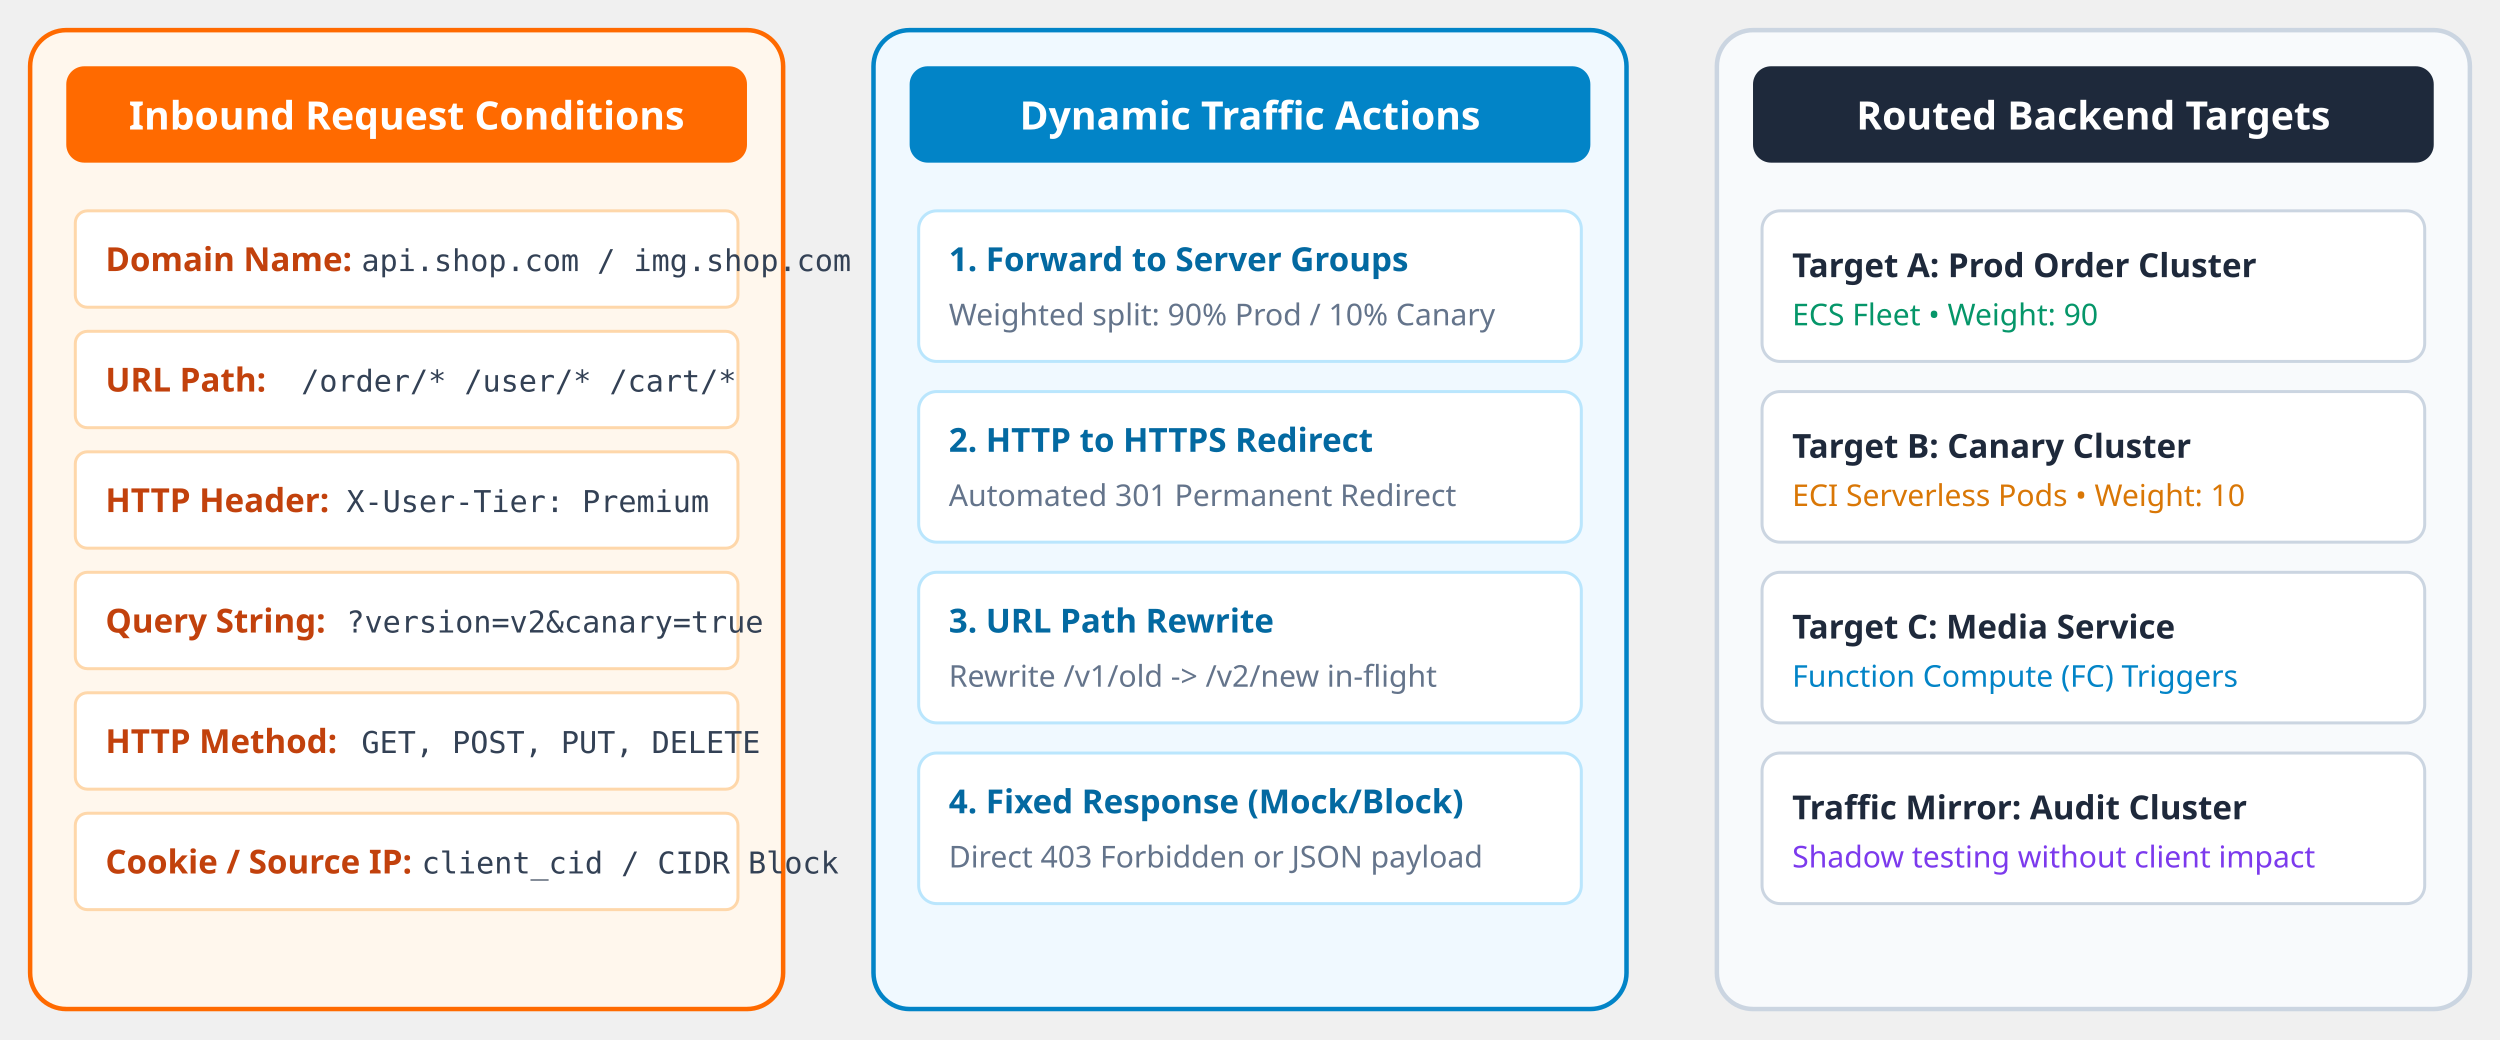
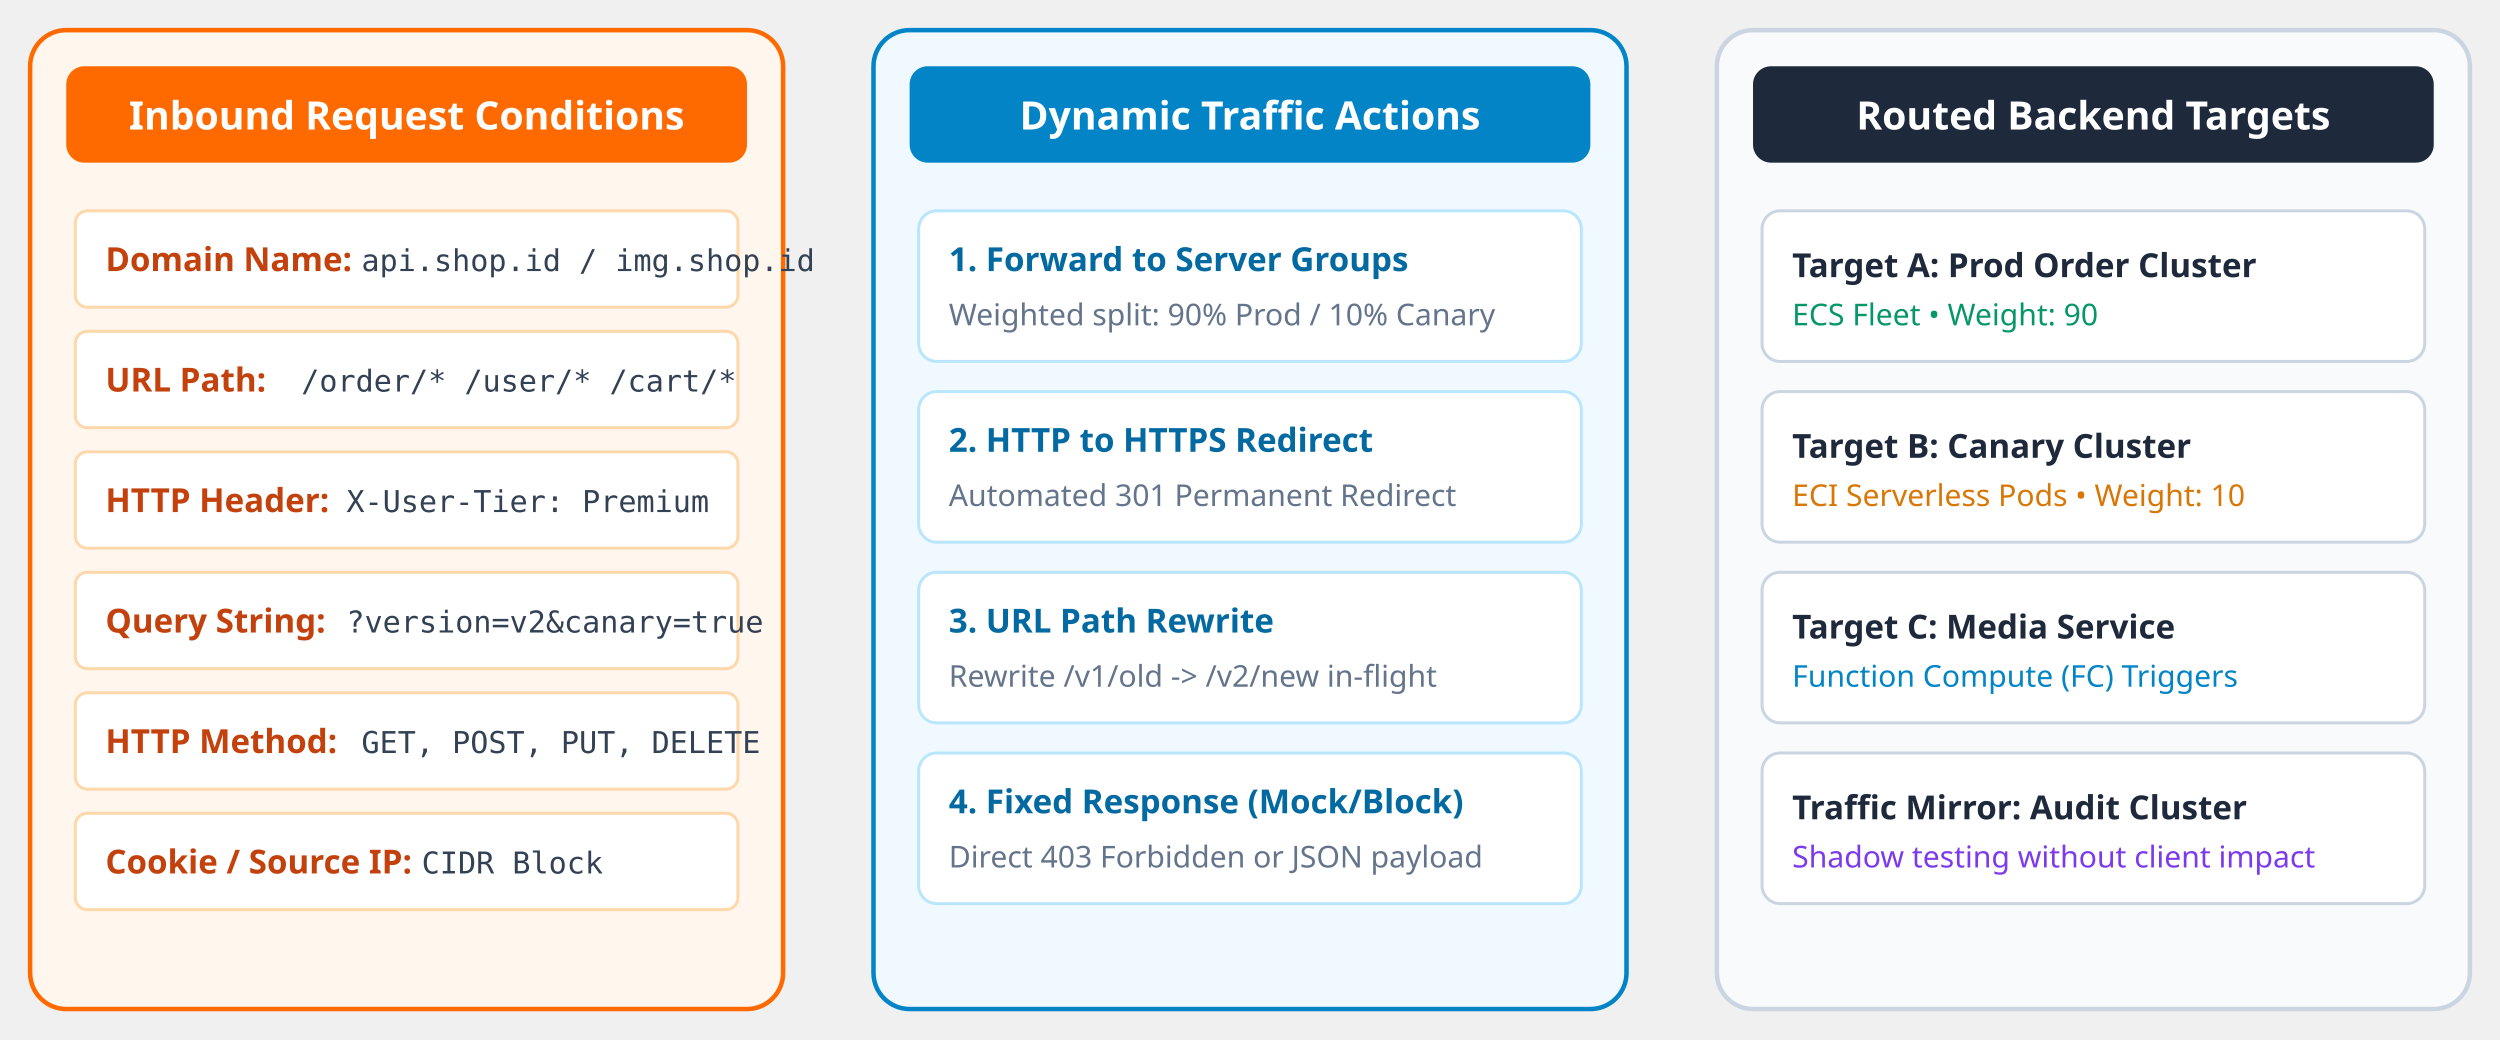
<svg xmlns="http://www.w3.org/2000/svg" viewBox="25 0 830 345" width="100%" height="100%">
  <g transform="translate(35, 10)">
    <rect width="250" height="325" rx="12" fill="#fff7ed" stroke="#FF6A00" stroke-width="1.5" />
    <rect x="12" y="12" width="226" height="32" rx="6" fill="#FF6A00" />
    <text x="125" y="33" text-anchor="middle" fill="#ffffff" font-family="system-ui, sans-serif" font-size="13" font-weight="700">Inbound Request Conditions</text>
    <g transform="translate(15, 60)" font-family="system-ui, sans-serif" font-size="11">
      <rect width="220" height="32" rx="4" fill="#ffffff" stroke="#fed7aa" />
      <text x="10" y="20" font-weight="700" fill="#c2410c">Domain Name:</text>
-       <text x="95" y="20" font-family="monospace" font-size="10" fill="#334155">api.shop.com / img.shop.com</text>
+       <text x="95" y="20" font-family="monospace" font-size="10" fill="#334155">api.shop.id / img.shop.id</text>
      <rect y="40" width="220" height="32" rx="4" fill="#ffffff" stroke="#fed7aa" />
      <text x="10" y="60" font-weight="700" fill="#c2410c">URL Path:</text>
      <text x="75" y="60" font-family="monospace" font-size="10" fill="#334155">/order/* /user/* /cart/*</text>
      <rect y="80" width="220" height="32" rx="4" fill="#ffffff" stroke="#fed7aa" />
      <text x="10" y="100" font-weight="700" fill="#c2410c">HTTP Header:</text>
      <text x="90" y="100" font-family="monospace" font-size="10" fill="#334155">X-User-Tier: Premium</text>
      <rect y="120" width="220" height="32" rx="4" fill="#ffffff" stroke="#fed7aa" />
      <text x="10" y="140" font-weight="700" fill="#c2410c">Query String:</text>
      <text x="90" y="140" font-family="monospace" font-size="10" fill="#334155">?version=v2&amp;canary=true</text>
      <rect y="160" width="220" height="32" rx="4" fill="#ffffff" stroke="#fed7aa" />
      <text x="10" y="180" font-weight="700" fill="#c2410c">HTTP Method:</text>
      <text x="95" y="180" font-family="monospace" font-size="10" fill="#334155">GET, POST, PUT, DELETE</text>
      <rect y="200" width="220" height="32" rx="4" fill="#ffffff" stroke="#fed7aa" />
      <text x="10" y="220" font-weight="700" fill="#c2410c">Cookie / Source IP:</text>
-       <text x="115" y="220" font-family="monospace" font-size="10" fill="#334155">client_cid / CIDR Block</text>
+       <text x="115" y="220" font-family="monospace" font-size="10" fill="#334155">CIDR Block</text>
    </g>
  </g>
  <g transform="translate(315, 10)">
    <rect width="250" height="325" rx="12" fill="#f0f9ff" stroke="#0284c7" stroke-width="1.5" />
    <rect x="12" y="12" width="226" height="32" rx="6" fill="#0284c7" />
    <text x="125" y="33" text-anchor="middle" fill="#ffffff" font-family="system-ui, sans-serif" font-size="13" font-weight="700">Dynamic Traffic Actions</text>
    <g transform="translate(15, 60)">
      <rect width="220" height="50" rx="6" fill="#ffffff" stroke="#bae6fd" />
      <text x="10" y="20" font-family="system-ui, sans-serif" font-size="11" font-weight="700" fill="#0369a1">1. Forward to Server Groups</text>
      <text x="10" y="38" font-family="system-ui, sans-serif" font-size="10" fill="#64748b">Weighted split: 90% Prod / 10% Canary</text>
      <rect y="60" width="220" height="50" rx="6" fill="#ffffff" stroke="#bae6fd" />
      <text x="10" y="80" font-family="system-ui, sans-serif" font-size="11" font-weight="700" fill="#0369a1">2. HTTP to HTTPS Redirect</text>
      <text x="10" y="98" font-family="system-ui, sans-serif" font-size="10" fill="#64748b">Automated 301 Permanent Redirect</text>
      <rect y="120" width="220" height="50" rx="6" fill="#ffffff" stroke="#bae6fd" />
      <text x="10" y="140" font-family="system-ui, sans-serif" font-size="11" font-weight="700" fill="#0369a1">3. URL Path Rewrite</text>
      <text x="10" y="158" font-family="system-ui, sans-serif" font-size="10" fill="#64748b">Rewrite /v1/old -&gt; /v2/new in-flight</text>
      <rect y="180" width="220" height="50" rx="6" fill="#ffffff" stroke="#bae6fd" />
      <text x="10" y="200" font-family="system-ui, sans-serif" font-size="11" font-weight="700" fill="#0369a1">4. Fixed Response (Mock/Block)</text>
      <text x="10" y="218" font-family="system-ui, sans-serif" font-size="10" fill="#64748b">Direct 403 Forbidden or JSON payload</text>
    </g>
  </g>
  <g transform="translate(595, 10)">
    <rect width="250" height="325" rx="12" fill="#f8fafc" stroke="#cbd5e1" stroke-width="1.5" />
    <rect x="12" y="12" width="226" height="32" rx="6" fill="#1e293b" />
    <text x="125" y="33" text-anchor="middle" fill="#ffffff" font-family="system-ui, sans-serif" font-size="13" font-weight="700">Routed Backend Targets</text>
    <g transform="translate(15, 60)">
      <rect width="220" height="50" rx="6" fill="#ffffff" stroke="#cbd5e1" />
      <text x="10" y="22" font-family="system-ui, sans-serif" font-size="11" font-weight="700" fill="#1e293b">Target A: Prod Order Cluster</text>
      <text x="10" y="38" font-family="system-ui, sans-serif" font-size="10" fill="#059669">ECS Fleet • Weight: 90</text>
      <rect y="60" width="220" height="50" rx="6" fill="#ffffff" stroke="#cbd5e1" />
      <text x="10" y="82" font-family="system-ui, sans-serif" font-size="11" font-weight="700" fill="#1e293b">Target B: Canary Cluster</text>
      <text x="10" y="98" font-family="system-ui, sans-serif" font-size="10" fill="#d97706">ECI Serverless Pods • Weight: 10</text>
      <rect y="120" width="220" height="50" rx="6" fill="#ffffff" stroke="#cbd5e1" />
      <text x="10" y="142" font-family="system-ui, sans-serif" font-size="11" font-weight="700" fill="#1e293b">Target C: Media Service</text>
      <text x="10" y="158" font-family="system-ui, sans-serif" font-size="10" fill="#0284c7">Function Compute (FC) Triggers</text>
      <rect y="180" width="220" height="50" rx="6" fill="#ffffff" stroke="#cbd5e1" />
      <text x="10" y="202" font-family="system-ui, sans-serif" font-size="11" font-weight="700" fill="#1e293b">Traffic Mirror: Audit Cluster</text>
      <text x="10" y="218" font-family="system-ui, sans-serif" font-size="10" fill="#7c3aed">Shadow testing without client impact</text>
    </g>
  </g>
</svg>
